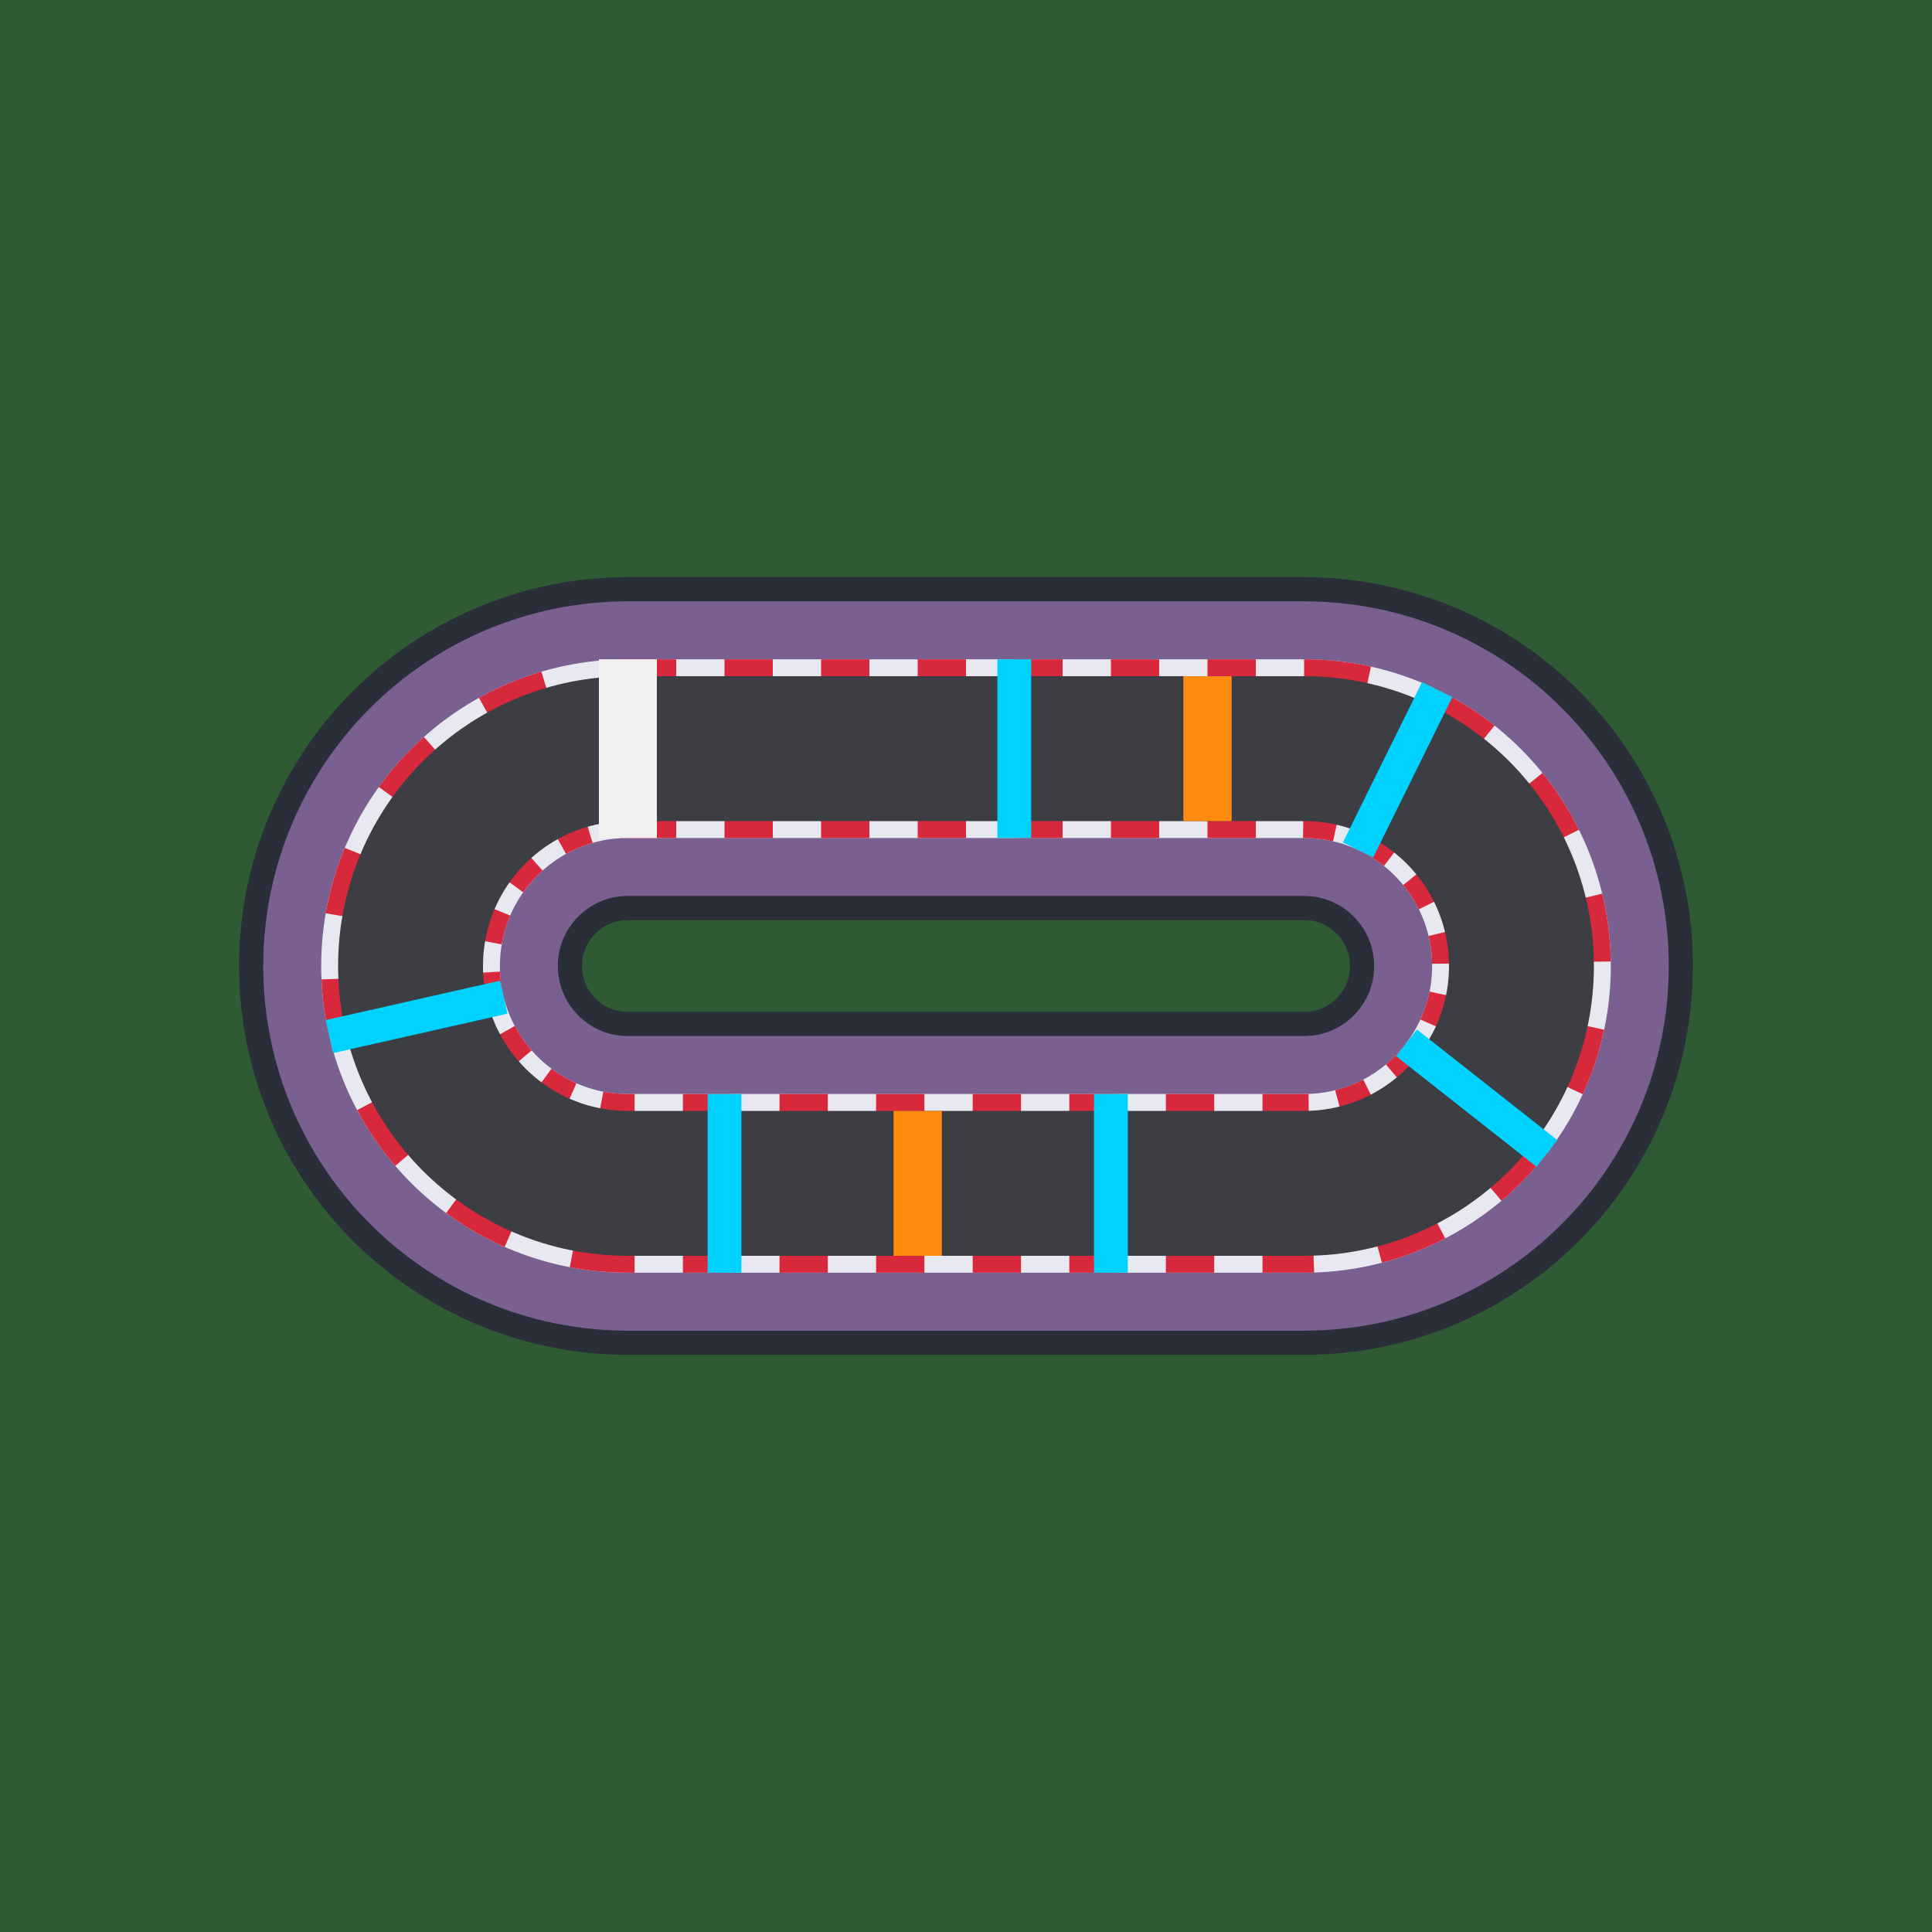
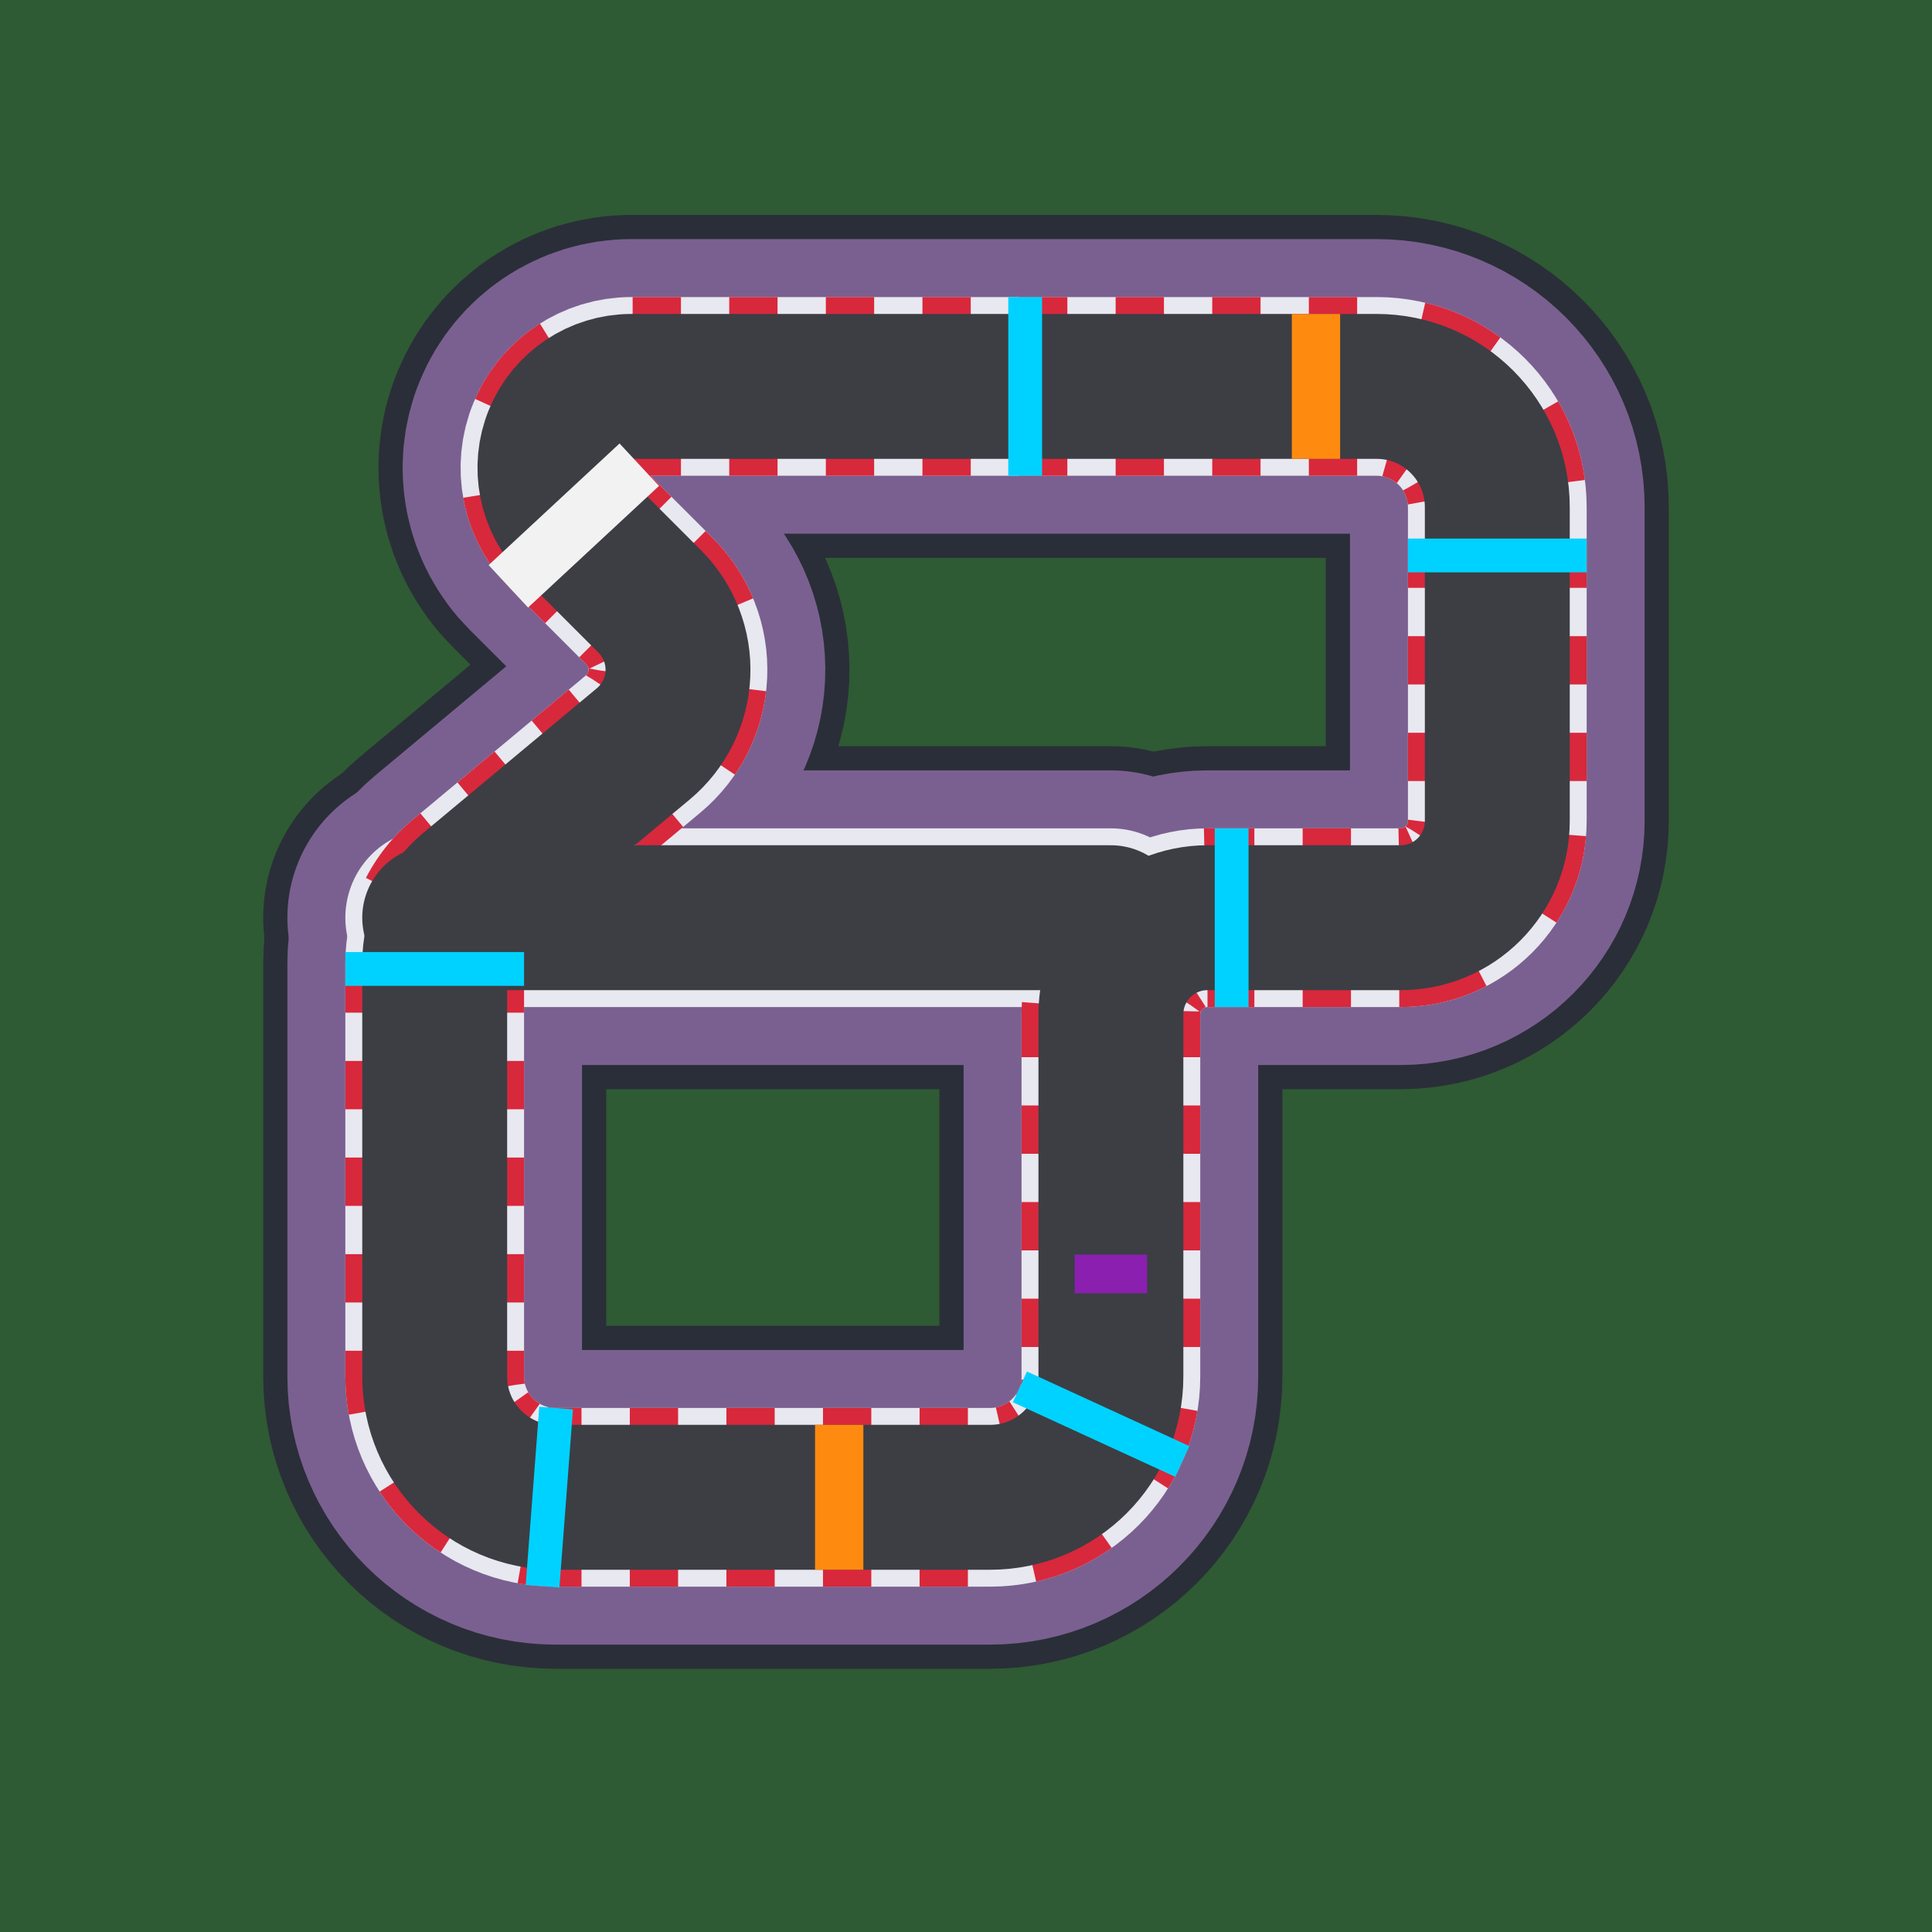
<svg xmlns="http://www.w3.org/2000/svg" width="1024" height="1024" viewBox="0 0 80 80" shape-rendering="geometricPrecision">
  <rect x="0" y="0" width="80" height="80" fill="#2E5A34" />
-   <path d="M 26 31 L 54 31 A 9 9 0 0 1 54 49 L 26 49 A 9 9 0 0 1 26 31 Z" fill="none" stroke="#2A2E38" stroke-width="14.2" stroke-linecap="butt" />
-   <path d="M 26 31 L 54 31 A 9 9 0 0 1 54 49 L 26 49 A 9 9 0 0 1 26 31 Z" fill="none" stroke="#7A6090" stroke-width="12.2" stroke-linecap="butt" />
-   <path d="M 26 31 L 54 31 A 9 9 0 0 1 54 49 L 26 49 A 9 9 0 0 1 26 31 Z" fill="none" stroke="#E8E8F0" stroke-width="7.4" stroke-linecap="butt" />
-   <path d="M 26 31 L 54 31 A 9 9 0 0 1 54 49 L 26 49 A 9 9 0 0 1 26 31 Z" fill="none" stroke="#D8283C" stroke-width="7.4" stroke-linecap="butt" stroke-dasharray="2.00 2.00" stroke-dashoffset="0.00" />
-   <path d="M 26 31 L 54 31 A 9 9 0 0 1 54 49 L 26 49 A 9 9 0 0 1 26 31 Z" fill="none" stroke="#3C3E44" stroke-width="6" stroke-linecap="butt" />
-   <polygon points="24.8,27.3 24.8,34.7 27.2,34.7 27.2,27.3" fill="#F2F2F2" stroke="none" />
-   <polygon points="41.3,27.3 41.3,34.7 42.7,34.7 42.7,27.3" fill="#00D2FF" stroke="none" />
-   <polygon points="58.883,28.248 55.607,34.883 56.862,35.503 60.139,28.868" fill="#00D2FF" stroke="none" />
-   <polygon points="64.486,47.21 58.673,42.631 57.807,43.731 63.62,48.31" fill="#00D2FF" stroke="none" />
-   <polygon points="46.7,52.7 46.7,45.3 45.3,45.3 45.3,52.7" fill="#00D2FF" stroke="none" />
-   <polygon points="30.7,52.7 30.7,45.3 29.3,45.3 29.3,52.7" fill="#00D2FF" stroke="none" />
-   <polygon points="13.796,43.606 21.013,41.974 20.705,40.608 13.487,42.24" fill="#00D2FF" stroke="none" />
-   <polygon points="49,28 49,34 51,34 51,28" fill="#FF8A10" stroke="none" />
-   <polygon points="39,52 39,46 37,46 37,52" fill="#FF8A10" stroke="none" />
+   <path d="M 23.76 21.76 A 3.374 3.374 0 0 1 26.146 16 L 57 16 A 5 5 0 0 1 62 21 L 62 34 A 4 4 0 0 1 58 38 L 50 38 A 4 4 0 0 0 46 42 L 46 57 A 5 5 0 0 1 41 62 L 23 62 A 5 5 0 0 1 18 57 L 18 39.873 A 4 4 0 0 1 19.439 36.801 L 26.635 30.804 A 4 4 0 0 0 26.903 24.903 L 23.76 21.76 Z" fill="none" stroke="#2A2E38" stroke-width="14.2" stroke-linecap="butt" />
+   <path d="M 46.0 38.0 L 18.0 38.0" fill="none" stroke="#2A2E38" stroke-width="14.2" stroke-linecap="round" stroke-linejoin="round" />
+   <path d="M 23.76 21.76 A 3.374 3.374 0 0 1 26.146 16 L 57 16 A 5 5 0 0 1 62 21 L 62 34 A 4 4 0 0 1 58 38 L 50 38 A 4 4 0 0 0 46 42 L 46 57 A 5 5 0 0 1 41 62 L 23 62 A 5 5 0 0 1 18 57 L 18 39.873 A 4 4 0 0 1 19.439 36.801 L 26.635 30.804 A 4 4 0 0 0 26.903 24.903 L 23.76 21.76 Z" fill="none" stroke="#7A6090" stroke-width="12.2" stroke-linecap="butt" />
+   <path d="M 46.0 38.0 L 18.0 38.0" fill="none" stroke="#7A6090" stroke-width="12.2" stroke-linecap="round" stroke-linejoin="round" />
+   <path d="M 23.76 21.76 A 3.374 3.374 0 0 1 26.146 16 L 57 16 A 5 5 0 0 1 62 21 L 62 34 A 4 4 0 0 1 58 38 L 50 38 A 4 4 0 0 0 46 42 L 46 57 A 5 5 0 0 1 41 62 L 23 62 A 5 5 0 0 1 18 57 L 18 39.873 A 4 4 0 0 1 19.439 36.801 L 26.635 30.804 A 4 4 0 0 0 26.903 24.903 L 23.76 21.76 Z" fill="none" stroke="#E8E8F0" stroke-width="7.4" stroke-linecap="butt" />
+   <path d="M 46.0 38.0 L 18.0 38.0" fill="none" stroke="#E8E8F0" stroke-width="7.4" stroke-linecap="round" stroke-linejoin="round" />
+   <path d="M 23.76 21.76 A 3.374 3.374 0 0 1 26.146 16 L 57 16 A 5 5 0 0 1 62 21 L 62 34 A 4 4 0 0 1 58 38 L 50 38 A 4 4 0 0 0 46 42 L 46 57 A 5 5 0 0 1 41 62 L 23 62 A 5 5 0 0 1 18 57 L 18 39.873 A 4 4 0 0 1 19.439 36.801 L 26.635 30.804 A 4 4 0 0 0 26.903 24.903 L 23.76 21.76 Z" fill="none" stroke="#D8283C" stroke-width="7.4" stroke-linecap="butt" stroke-dasharray="2.00 2.00" stroke-dashoffset="0.00" />
+   <path d="M 23.76 21.76 A 3.374 3.374 0 0 1 26.146 16 L 57 16 A 5 5 0 0 1 62 21 L 62 34 A 4 4 0 0 1 58 38 L 50 38 A 4 4 0 0 0 46 42 L 46 57 A 5 5 0 0 1 41 62 L 23 62 A 5 5 0 0 1 18 57 L 18 39.873 A 4 4 0 0 1 19.439 36.801 L 26.635 30.804 A 4 4 0 0 0 26.903 24.903 L 23.76 21.76 Z" fill="none" stroke="#3C3E44" stroke-width="6" stroke-linecap="butt" />
+   <path d="M 46.0 38.0 L 18.0 38.0" fill="none" stroke="#3C3E44" stroke-width="6" stroke-linecap="round" stroke-linejoin="round" />
+   <polygon points="21.866,25.157 27.288,20.121 25.654,18.363 20.233,23.399" fill="#F2F2F2" stroke="none" />
+   <polygon points="41.751,12.3 41.751,19.7 43.151,19.7 43.151,12.3" fill="#00D2FF" stroke="none" />
+   <polygon points="65.7,22.3 58.3,22.3 58.3,23.7 65.7,23.7" fill="#00D2FF" stroke="none" />
+   <polygon points="51.7,41.7 51.7,34.3 50.3,34.3 50.3,41.7" fill="#00D2FF" stroke="none" />
+   <polygon points="49.249,59.88 42.525,56.791 41.94,58.063 48.665,61.153" fill="#00D2FF" stroke="none" />
+   <polygon points="23.164,65.736 23.726,58.357 22.33,58.251 21.768,65.63" fill="#00D2FF" stroke="none" />
+   <polygon points="14.3,40.822 21.7,40.822 21.7,39.422 14.3,39.422" fill="#00D2FF" stroke="none" />
+   <polygon points="53.492,13 53.492,19 55.492,19 55.492,13" fill="#FF8A10" stroke="none" />
+   <polygon points="35.75,65 35.75,59 33.75,59 33.75,65" fill="#FF8A10" stroke="none" />
+   <polygon points="47.5,51.95 44.5,51.95 44.5,53.55 47.5,53.55" fill="#8A1FB0" stroke="none" />
</svg>
